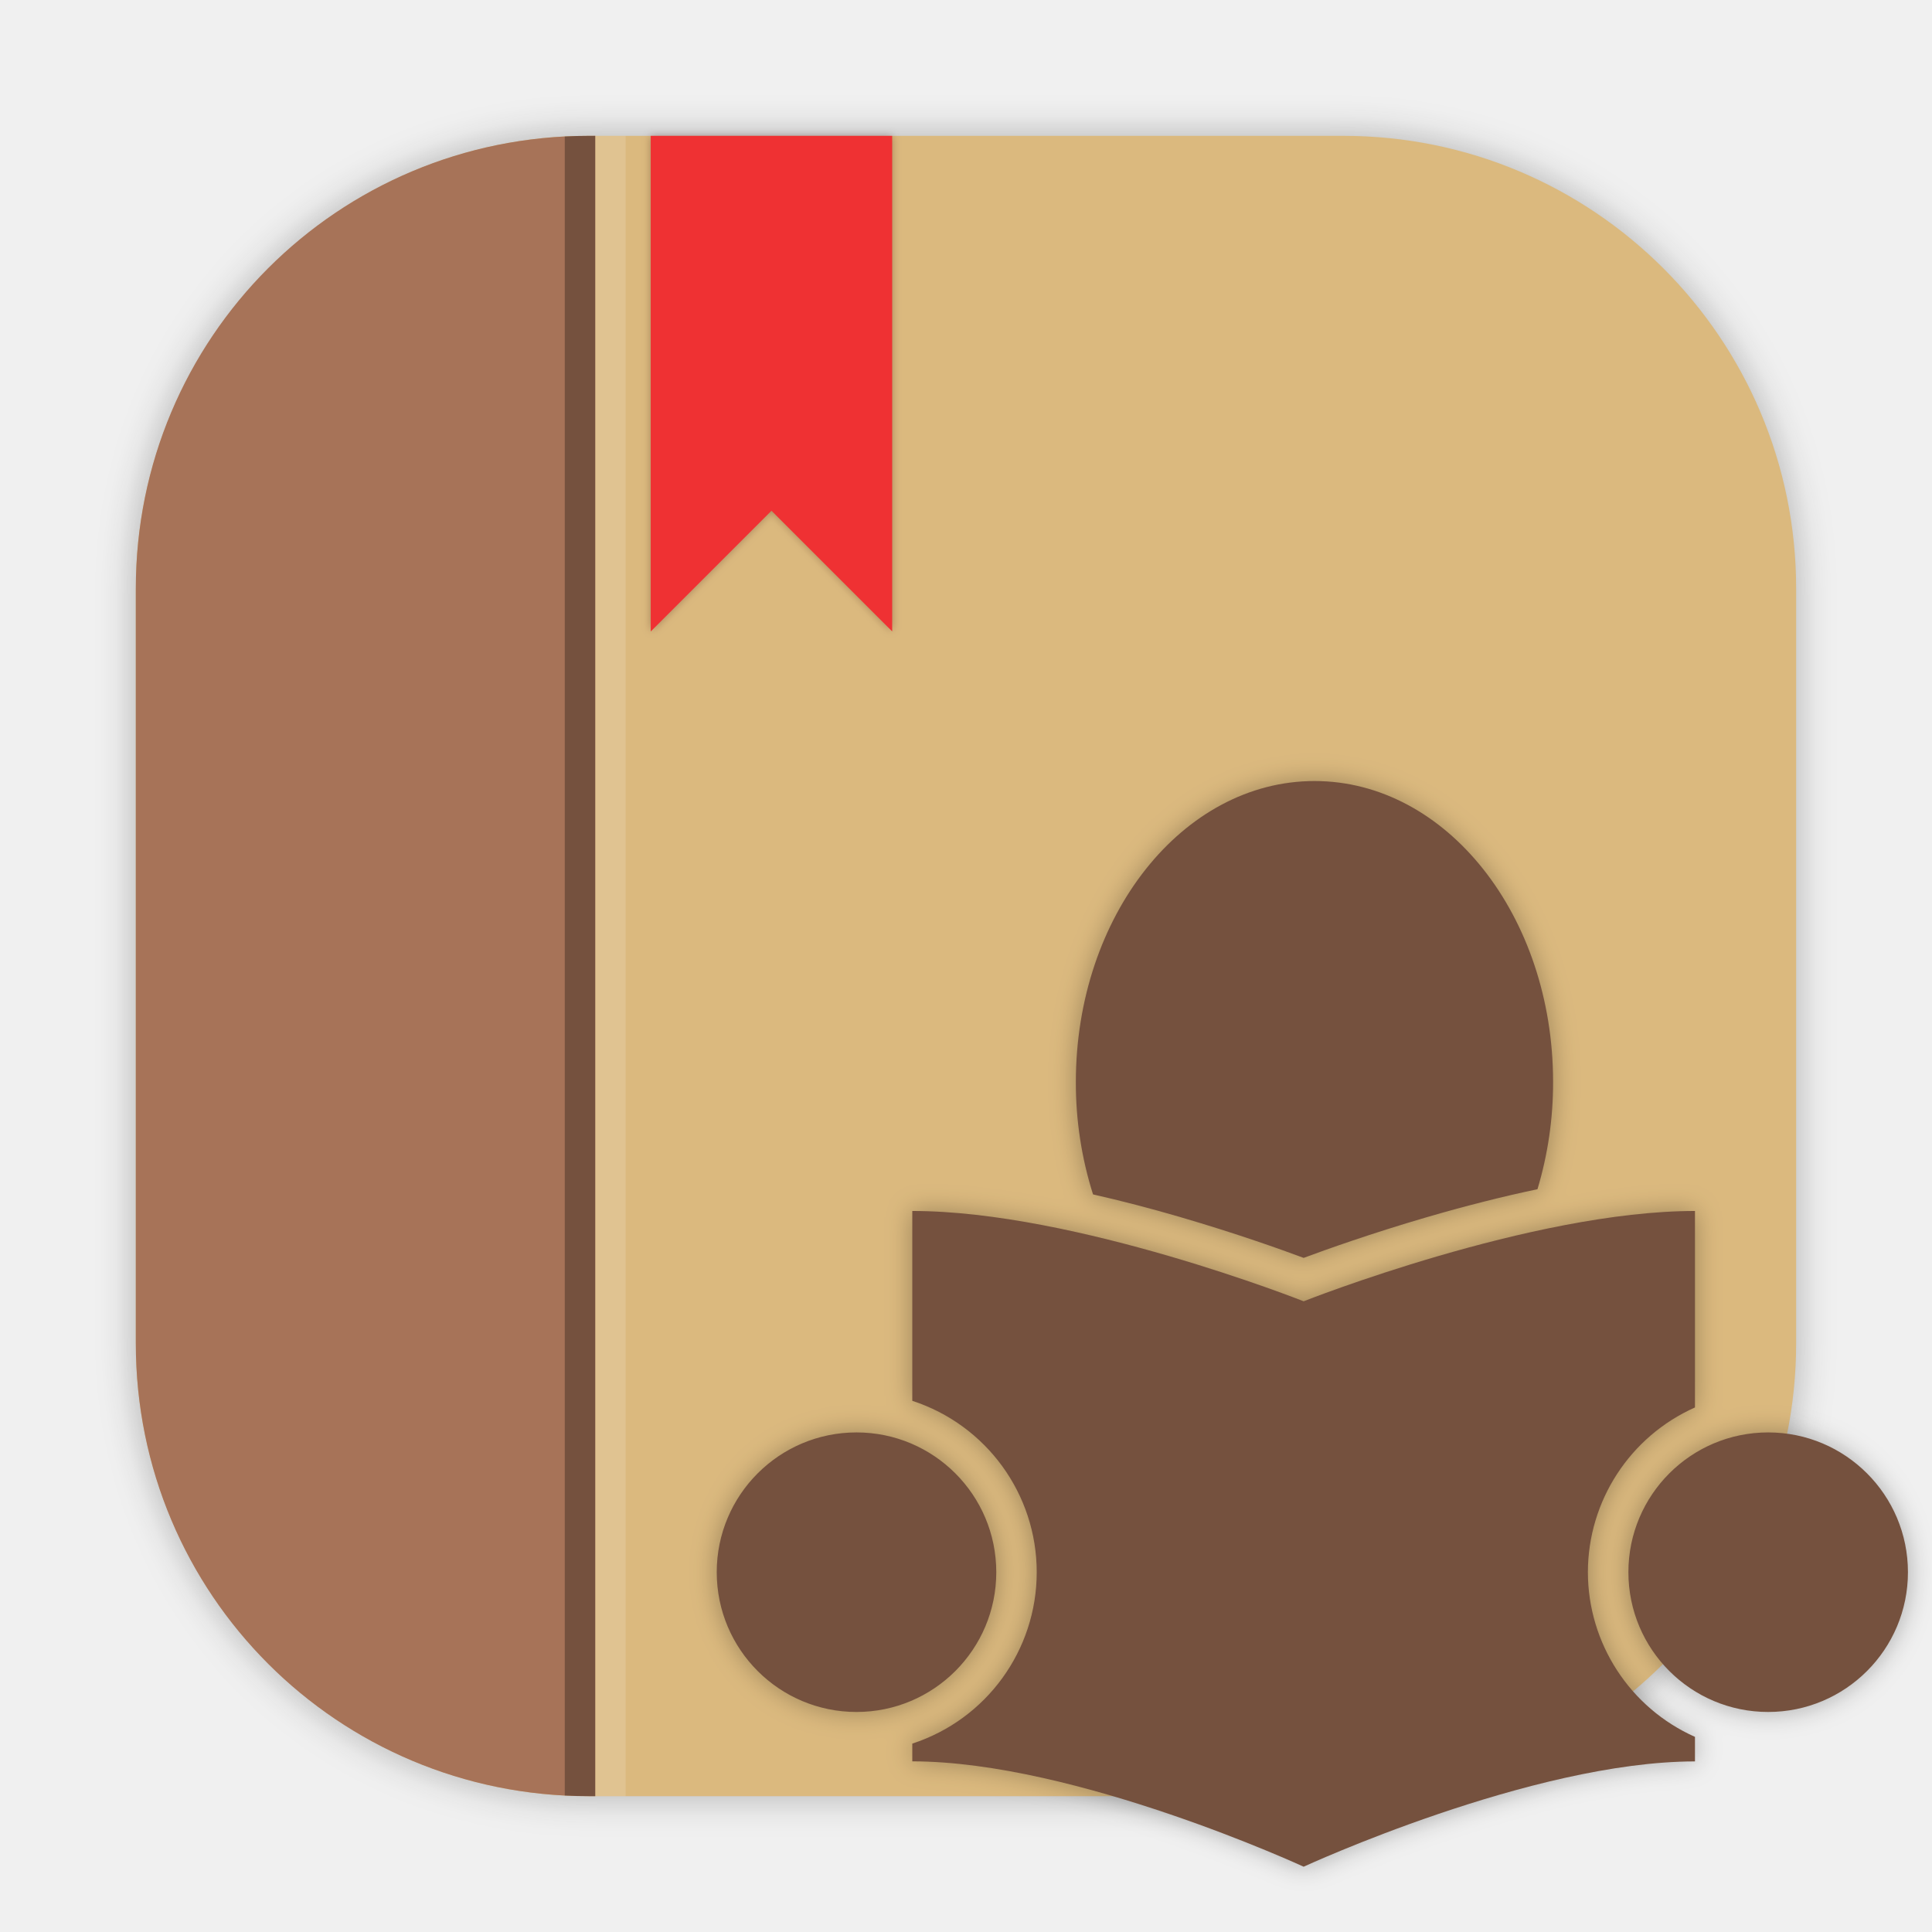
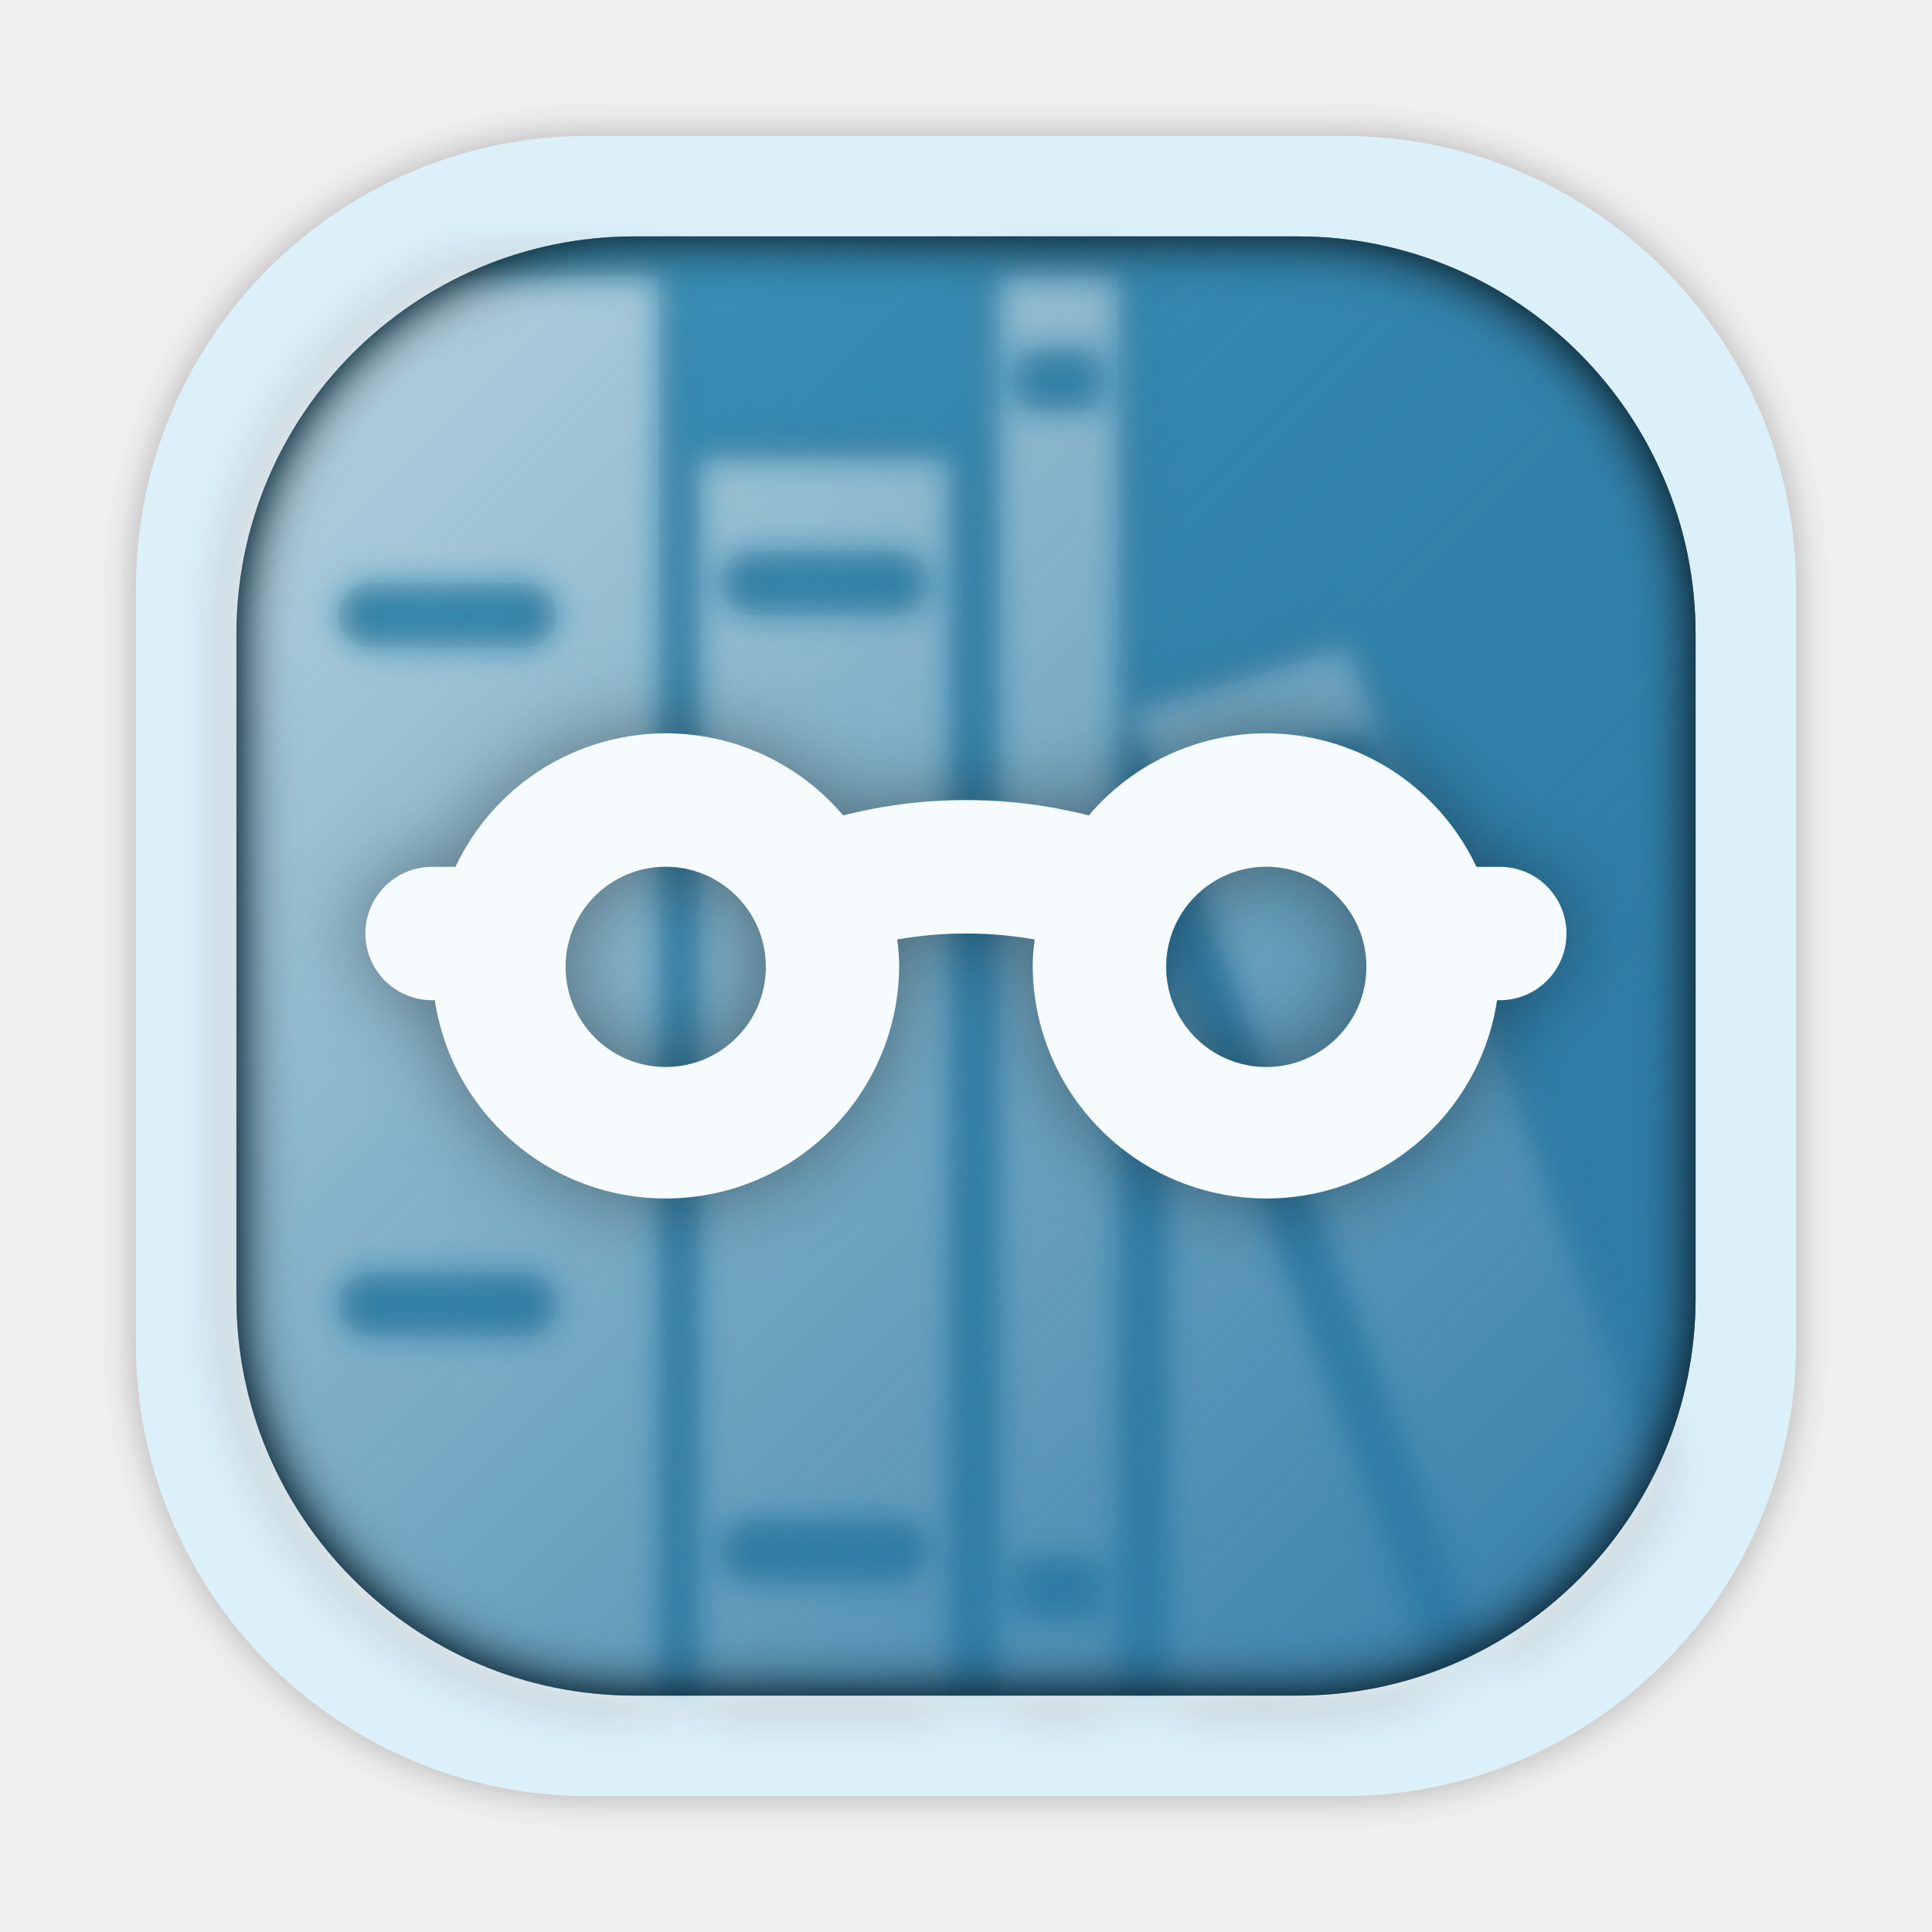
- <svg xmlns="http://www.w3.org/2000/svg" id="svg193" version="1.1" viewBox="0 0 64 64">
-   <defs id="defs45">
-     <style id="style4" type="text/css" />
-     <style id="style6" type="text/css" />
-     <style id="style11" type="text/css" />
-     <style id="style13" type="text/css" />
-     <style id="style15" type="text/css" />
-     <style id="style17" type="text/css" />
-     <style id="style19" type="text/css" />
-     <style id="style21" type="text/css" />
-     <style id="style23" type="text/css" />
-     <style id="style25" type="text/css" />
-     <style id="style27" type="text/css" />
-     <style id="style29" type="text/css" />
-     <style id="style39" type="text/css" />
-     <style id="style41" type="text/css" />
-     <style id="style43" type="text/css" />
+ <svg xmlns="http://www.w3.org/2000/svg" id="svg2602" version="1.1" viewBox="0 0 64 64">
+   <defs id="defs2540">
    <style id="style2528" type="text/css" />
-     <filter id="filter1057-3" x="-.027" y="-.027" width="1.054" height="1.054" color-interpolation-filters="sRGB">
+     <filter id="filter1057" x="-.027" y="-.027" width="1.054" height="1.054" color-interpolation-filters="sRGB">
      <feGaussianBlur id="feGaussianBlur2530" stdDeviation="0.619" />
    </filter>
-     <linearGradient id="linearGradient5706" x1="4.5" x2="59.5" y1="32" y2="32" gradientTransform="translate(-66.3065,-18.31541)" gradientUnits="userSpaceOnUse">
-       <stop id="stop5700" stop-color="#dbb97e" offset="0" />
-       <stop id="stop5702" stop-color="#dbb97e" offset="1" />
+     <filter id="filter9387" x="-.046" y="-.046" width="1.092" height="1.092" color-interpolation-filters="sRGB">
+       <feFlood id="feFlood9377" flood-color="rgb(0,0,0)" result="flood" />
+       <feComposite id="feComposite9379" in="flood" in2="SourceGraphic" operator="out" result="composite1" />
+       <feGaussianBlur id="feGaussianBlur9381" in="composite1" result="blur" stdDeviation="1" />
+       <feOffset id="feOffset9383" dx="2.77556e-17" dy="0" result="offset" />
+       <feComposite id="feComposite9385" in="offset" in2="SourceGraphic" operator="in" result="composite2" />
+     </filter>
+     <linearGradient id="linearGradient14605" x1="-77.167" x2="-28.829" y1="10.583" y2="58.921" gradientTransform="translate(84.99768,-2.751924)" gradientUnits="userSpaceOnUse">
+       <stop id="stop14601" stop-color="#40a1ca" offset="0" />
+       <stop id="stop14599" stop-color="#2e7ba9" offset="1" />
    </linearGradient>
-     <filter id="filter18553" x="-.041" y="-.02" width="1.082" height="1.04" color-interpolation-filters="sRGB">
-       <feGaussianBlur id="feGaussianBlur18555" stdDeviation="0.137" />
-     </filter>
-     <filter id="filter2179" x="-.026" y="-.028" width="1.052" height="1.057" color-interpolation-filters="sRGB">
-       <feGaussianBlur id="feGaussianBlur2181" stdDeviation="0.323" />
-     </filter>
-     <style id="style2528-6" type="text/css" />
+     <filter id="filter1585" x="-.139" y="-.072" width="1.279" height="1.144" color-interpolation-filters="sRGB">
+       <feFlood id="feFlood1575" flood-color="rgb(0,0,0)" flood-opacity=".302" result="flood" />
+       <feComposite id="feComposite1577" in="flood" in2="SourceGraphic" operator="in" result="composite1" />
+       <feGaussianBlur id="feGaussianBlur1579" in="composite1" result="blur" stdDeviation="1" />
+       <feOffset id="feOffset1581" dx="2.77556e-17" dy="0" result="offset" />
+       <feComposite id="feComposite1583" in="offset" in2="SourceGraphic" operator="out" result="composite2" />
+     </filter>
+     <filter id="filter1597" x="-.273" y="-.098" width="1.547" height="1.196" color-interpolation-filters="sRGB">
+       <feFlood id="feFlood1587" flood-color="rgb(0,0,0)" flood-opacity=".302" result="flood" />
+       <feComposite id="feComposite1589" in="flood" in2="SourceGraphic" operator="in" result="composite1" />
+       <feGaussianBlur id="feGaussianBlur1591" in="composite1" result="blur" stdDeviation="1" />
+       <feOffset id="feOffset1593" dx="2.77556e-17" dy="0" result="offset" />
+       <feComposite id="feComposite1595" in="offset" in2="SourceGraphic" operator="out" result="composite2" />
+     </filter>
+     <filter id="filter1609" x="-.614" y="-.051" width="2.229" height="1.102" color-interpolation-filters="sRGB">
+       <feFlood id="feFlood1599" flood-color="rgb(0,0,0)" flood-opacity=".302" result="flood" />
+       <feComposite id="feComposite1601" in="flood" in2="SourceGraphic" operator="in" result="composite1" />
+       <feGaussianBlur id="feGaussianBlur1603" in="composite1" result="blur" stdDeviation="1" />
+       <feOffset id="feOffset1605" dx="2.77556e-17" dy="0" result="offset" />
+       <feComposite id="feComposite1607" in="offset" in2="SourceGraphic" operator="out" result="composite2" />
+     </filter>
+     <filter id="filter1621" x="-.291" y="-.059" width="1.582" height="1.117" color-interpolation-filters="sRGB">
+       <feFlood id="feFlood1611" flood-color="rgb(0,0,0)" flood-opacity=".302" result="flood" />
+       <feComposite id="feComposite1613" in="flood" in2="SourceGraphic" operator="in" result="composite1" />
+       <feGaussianBlur id="feGaussianBlur1615" in="composite1" result="blur" stdDeviation="1" />
+       <feOffset id="feOffset1617" dx="2.77556e-17" dy="0" result="offset" />
+       <feComposite id="feComposite1619" in="offset" in2="SourceGraphic" operator="out" result="composite2" />
+     </filter>
+     <filter id="filter1633" x="-.172" y="-.051" width="1.343" height="1.102" color-interpolation-filters="sRGB">
+       <feFlood id="feFlood1623" flood-color="rgb(0,0,0)" flood-opacity=".302" result="flood" />
+       <feComposite id="feComposite1625" in="flood" in2="SourceGraphic" operator="in" result="composite1" />
+       <feGaussianBlur id="feGaussianBlur1627" in="composite1" result="blur" stdDeviation="1" />
+       <feOffset id="feOffset1629" dx="2.77556e-17" dy="0" result="offset" />
+       <feComposite id="feComposite1631" in="offset" in2="SourceGraphic" operator="out" result="composite2" />
+     </filter>
+     <filter id="filter2061" x="-.027" y="-.027" width="1.054" height="1.054" color-interpolation-filters="sRGB">
+       <feGaussianBlur id="feGaussianBlur2063" stdDeviation="0.529" />
+     </filter>
+     <linearGradient id="linearGradient2126" x1="69.826" x2="118.164" y1="-31.12" y2="17.218" gradientTransform="translate(-61.9949,38.95068)" gradientUnits="userSpaceOnUse">
+       <stop id="stop2120" stop-color="#307c9e" stop-opacity=".3" offset="0" />
+       <stop id="stop2122" stop-color="#2e7ba8" offset="1" />
+     </linearGradient>
+     <filter id="filter12512" x="-.083" y="-.214" width="1.166" height="1.427" color-interpolation-filters="sRGB">
+       <feFlood id="feFlood12502" flood-color="rgb(0,0,0)" flood-opacity=".4" result="flood" />
+       <feComposite id="feComposite12504" in="flood" in2="SourceGraphic" operator="in" result="composite1" />
+       <feGaussianBlur id="feGaussianBlur12506" in="composite1" result="blur" stdDeviation="1" />
+       <feOffset id="feOffset12508" dx="2.77556e-17" dy="0" result="offset" />
+       <feComposite id="feComposite12510" in="offset" in2="SourceGraphic" operator="out" result="composite2" />
+     </filter>
  </defs>
-   <g id="g59" fill="#5e4aa6">
-     <circle id="circle51" cx="-1248.7" cy="-1241.6" r="0" />
-     <circle id="circle53" cx="-1413.1" cy="-1298.3" r="0" />
-     <circle id="circle55" cx="-1223.9" cy="-1350" r="0" />
-     <circle id="circle57" cx="-124.34" cy="-84.463" r="0" fill-rule="evenodd" />
-   </g>
-   <g id="g191" fill="#5e4aa6">
-     <g id="g77" transform="matrix(3.7796 0 0 3.7796 -.10224 .024379)" stroke-width=".265">
-       <circle id="circle69" cx="-330.35" cy="-328.38" r="0" />
-       <circle id="circle71" cx="-312.11" cy="-326.25" r="0" />
-       <circle id="circle73" cx="-306.02" cy="-333.07" r="0" />
-       <circle id="circle75" cx="-308.84" cy="-326.01" r="0" />
-     </g>
-     <g id="g107" transform="matrix(3.7796 0 0 3.7796 73.099 -.0001887)" stroke-width=".265">
-       <g id="g95" transform="translate(-.0272 .0065001)">
-         <circle id="circle79" cx="-330.35" cy="-328.38" r="0" />
-         <circle id="circle81" cx="-312.11" cy="-326.25" r="0" />
-         <circle id="circle83" cx="-306.02" cy="-333.07" r="0" />
-         <circle id="circle85" cx="-308.84" cy="-326.01" r="0" />
-         <circle id="circle87" cx="-330.35" cy="-328.38" r="0" />
-         <circle id="circle89" cx="-312.11" cy="-326.25" r="0" />
-         <circle id="circle91" cx="-306.02" cy="-333.07" r="0" />
-         <circle id="circle93" cx="-308.84" cy="-326.01" r="0" />
-       </g>
-       <g id="g105" transform="translate(-.02705 .0064503)">
-         <circle id="circle97" cx="-330.35" cy="-328.38" r="0" />
-         <circle id="circle99" cx="-312.11" cy="-326.25" r="0" />
-         <circle id="circle101" cx="-306.02" cy="-333.07" r="0" />
-         <circle id="circle103" cx="-308.84" cy="-326.01" r="0" />
-       </g>
-     </g>
-     <g id="g189" transform="translate(135.23)">
-       <circle id="circle109" cx="-1248.7" cy="-1241.6" r="0" />
-       <circle id="circle111" cx="-149.15" cy="23.855" r="0" fill-rule="evenodd" />
-       <circle id="circle113" cx="-1150.9" cy="-1256.6" r="0" />
-       <circle id="circle115" cx="-51.327" cy="8.874" r="0" fill-rule="evenodd" />
-       <g id="g145" transform="matrix(3.7796,0,0,3.7796,167.86,4.61)" stroke-width=".265">
-         <g id="g133" transform="translate(-.0272 .0065001)">
-           <circle id="circle117" cx="-330.35" cy="-328.38" r="0" />
-           <circle id="circle119" cx="-312.11" cy="-326.25" r="0" />
-           <circle id="circle121" cx="-306.02" cy="-333.07" r="0" />
-           <circle id="circle123" cx="-308.84" cy="-326.01" r="0" />
-           <circle id="circle125" cx="-330.35" cy="-328.38" r="0" />
-           <circle id="circle127" cx="-312.11" cy="-326.25" r="0" />
-           <circle id="circle129" cx="-306.02" cy="-333.07" r="0" />
-           <circle id="circle131" cx="-308.84" cy="-326.01" r="0" />
-         </g>
-         <g id="g143" transform="translate(-.02705 .0064503)">
-           <circle id="circle135" cx="-330.35" cy="-328.38" r="0" />
-           <circle id="circle137" cx="-312.11" cy="-326.25" r="0" />
-           <circle id="circle139" cx="-306.02" cy="-333.07" r="0" />
-           <circle id="circle141" cx="-308.84" cy="-326.01" r="0" />
-         </g>
-       </g>
-       <circle id="circle147" cx="-1248.7" cy="-1241.6" r="0" />
-       <circle id="circle149" cx="-149.15" cy="23.855" r="0" fill-rule="evenodd" />
-       <circle id="circle151" cx="-1248.7" cy="-1241.6" r="0" />
-       <circle id="circle153" cx="-149.15" cy="23.855" r="0" fill-rule="evenodd" />
-       <circle id="circle155" cx="-1150.9" cy="-1256.6" r="0" />
-       <circle id="circle157" cx="-51.327" cy="8.874" r="0" fill-rule="evenodd" />
-       <g id="g187" transform="matrix(3.7796,0,0,3.7796,167.86,4.61)" stroke-width=".265">
-         <g id="g175" transform="translate(-.0272 .0065001)">
-           <circle id="circle159" cx="-330.35" cy="-328.38" r="0" />
-           <circle id="circle161" cx="-312.11" cy="-326.25" r="0" />
-           <circle id="circle163" cx="-306.02" cy="-333.07" r="0" />
-           <circle id="circle165" cx="-308.84" cy="-326.01" r="0" />
-           <circle id="circle167" cx="-330.35" cy="-328.38" r="0" />
-           <circle id="circle169" cx="-312.11" cy="-326.25" r="0" />
-           <circle id="circle171" cx="-306.02" cy="-333.07" r="0" />
-           <circle id="circle173" cx="-308.84" cy="-326.01" r="0" />
-         </g>
-         <g id="g185" transform="translate(-.02705 .0064503)">
-           <circle id="circle177" cx="-330.35" cy="-328.38" r="0" />
-           <circle id="circle179" cx="-312.11" cy="-326.25" r="0" />
-           <circle id="circle181" cx="-306.02" cy="-333.07" r="0" />
-           <circle id="circle183" cx="-308.84" cy="-326.01" r="0" />
-         </g>
-       </g>
-     </g>
+   <rect id="rect2542" x="4.5" y="4.5" width="55" height="55" ry="15" fill="#141414" filter="url(#filter1057)" opacity=".3" stroke-linecap="round" stroke-width="2.744" />
+   <g id="g2552" fill="#5e4aa6">
+     <circle id="circle2546" cx="-1248.7" cy="-1241.6" r="0" />
+     <circle id="circle2548" cx="-1059.5" cy="-1293.3" r="0" />
+     <circle id="circle2550" cx="40.034" cy="-27.737" r="0" fill-rule="evenodd" />
  </g>
  <style id="style2560" type="text/css">.st0{opacity:0.15;fill:#45413C;}
	.st1{fill:#FFE500;}
	.st2{fill:#EBCB00;}
	.st3{fill:none;stroke:#45413C;stroke-linecap:round;stroke-linejoin:round;stroke-miterlimit:10;}
	.st4{fill:#FFAA54;}
	.st5{fill:#FF8A14;}
	.st6{fill:#FFB0CA;stroke:#45413C;stroke-linecap:round;stroke-linejoin:round;stroke-miterlimit:10;}
	.st7{fill:#FF87AF;stroke:#45413C;stroke-linecap:round;stroke-linejoin:round;stroke-miterlimit:10;}
	.st8{fill:#FFCC99;}
	.st9{fill:#FFFFFF;}
	.st10{fill:#F0F0F0;}
	.st11{fill:#BF8256;}
	.st12{fill:#915E3A;}
	.st13{fill:#DEA47A;}
	.st14{fill:#F0D5A8;}
	.st15{fill:#DEBB7E;}
	.st16{fill:#F7E5C6;}
	.st17{fill:#FF8A14;stroke:#45413C;stroke-linecap:round;stroke-linejoin:round;stroke-miterlimit:10;}
	.st18{fill:#FFF5E3;}
	.st19{fill:#FFF48C;}
	.st20{fill:#FFFACF;}
	.st21{fill:#FFFCE5;}
	.st22{fill:#FF87AF;}
	.st23{fill:#FFB0CA;}
	.st24{fill:#FFE500;stroke:#45413C;stroke-linecap:round;stroke-linejoin:round;stroke-miterlimit:10;}
	.st25{fill:#9CEB60;stroke:#45413C;stroke-linecap:round;stroke-linejoin:round;stroke-miterlimit:10;}
	.st26{fill:#FFFACF;stroke:#45413C;stroke-linecap:round;stroke-linejoin:round;stroke-miterlimit:10;}
	.st27{fill:#00F5BC;stroke:#45413C;stroke-linecap:round;stroke-linejoin:round;stroke-miterlimit:10;}
	.st28{fill:#BF8256;stroke:#45413C;stroke-linecap:round;stroke-linejoin:round;stroke-miterlimit:10;}
	.st29{fill:#FFE3CF;stroke:#45413C;stroke-linecap:round;stroke-linejoin:round;stroke-miterlimit:10;}
	.st30{fill:#FF6242;}
	.st31{fill:#FF866E;}
	.st32{fill:none;stroke:#E04122;stroke-linecap:round;stroke-linejoin:round;stroke-miterlimit:10;}
	.st33{fill:#FFFEF2;stroke:#45413C;stroke-linecap:round;stroke-linejoin:round;stroke-miterlimit:10;}
	.st34{fill:#FF6242;stroke:#45413C;stroke-linecap:round;stroke-linejoin:round;stroke-miterlimit:10;}
	.st35{fill:#FFA694;}
	.st36{fill:#FFFFFF;stroke:#45413C;stroke-linecap:round;stroke-linejoin:round;stroke-miterlimit:10;}
	.st37{fill:#FFFEF2;}
	.st38{fill:#FF6196;}
	.st39{fill:#B89558;}
	.st40{fill:none;stroke:#915E3A;stroke-linecap:round;stroke-linejoin:round;stroke-miterlimit:10;}
	.st41{fill:#DEBB7E;stroke:#45413C;stroke-linecap:round;stroke-linejoin:round;stroke-miterlimit:10;}
	.st42{fill:#6DD627;stroke:#45413C;stroke-linecap:round;stroke-linejoin:round;stroke-miterlimit:10;}
	.st43{fill:#E5F8FF;}
	.st44{fill:#E8F4FA;}
	.st45{fill:#E8F4FA;stroke:#45413C;stroke-linecap:round;stroke-linejoin:round;stroke-miterlimit:10;}
	.st46{fill:#FFCCDD;}
	.st47{fill:#E5F8FF;stroke:#45413C;stroke-linecap:round;stroke-linejoin:round;stroke-miterlimit:10;}
	.st48{fill:#00B8F0;stroke:#45413C;stroke-linecap:round;stroke-linejoin:round;stroke-miterlimit:10;}
	.st49{fill:#00B8F0;}
	.st50{fill:#4ACFFF;}
	.st51{fill:#E04122;}
	.st52{fill:#E04122;stroke:#45413C;stroke-linecap:round;stroke-linejoin:round;stroke-miterlimit:10;}
	.st53{fill:#87898C;}
	.st54{fill:#BDBEC0;}
	.st55{fill:#656769;}
	.st56{fill:#525252;}
	.st57{fill:#FFF48C;stroke:#45413C;stroke-linecap:round;stroke-linejoin:round;stroke-miterlimit:10;}
	.st58{fill:#6DD627;}
	.st59{fill:#EB6D00;}
	.st60{fill:#46B000;}
	.st61{fill:#80DDFF;}
	.st62{fill:#DAEDF7;}
	.st63{fill:#BF8DF2;stroke:#45413C;stroke-linecap:round;stroke-linejoin:round;stroke-miterlimit:10;}
	.st64{fill:#9F5AE5;stroke:#45413C;stroke-linecap:round;stroke-linejoin:round;stroke-miterlimit:10;}
	.st65{fill:#C8FFA1;}
	.st66{fill:#E4FFD1;}
	.st67{fill:#9CEB60;}
	.st68{fill:#E5FEFF;}
	.st69{fill:#B8ECFF;}
	.st70{fill:#E0E0E0;stroke:#45413C;stroke-linecap:round;stroke-linejoin:round;stroke-miterlimit:10;}
	.st71{fill:#E0E0E0;}
	.st72{fill:none;stroke:#4F4B45;stroke-linejoin:round;stroke-miterlimit:10;}
	.st73{fill:none;stroke:#4F4B45;stroke-linecap:round;stroke-linejoin:round;stroke-miterlimit:10;}
	.st74{fill:#E0366F;stroke:#45413C;stroke-linecap:round;stroke-linejoin:round;stroke-miterlimit:10;}
	.st75{fill:none;stroke:#45413C;stroke-miterlimit:10;}
	.st76{fill:#FF866E;stroke:#45413C;stroke-linecap:round;stroke-linejoin:round;stroke-miterlimit:10;}
	.st77{fill:#45413C;stroke:#45413C;stroke-linecap:round;stroke-linejoin:round;stroke-miterlimit:10;}
	.st78{fill:#9F5AE5;}
	.st79{fill:#803EC2;}
	.st80{fill:#803EC2;stroke:#45413C;stroke-linecap:round;stroke-linejoin:round;stroke-miterlimit:10;}
	.st81{fill:#BF8DF2;}
	.st82{fill:#FFAA54;stroke:#45413C;stroke-linecap:round;stroke-linejoin:round;stroke-miterlimit:10;}
	.st83{fill:none;stroke:#45413C;stroke-linejoin:round;stroke-miterlimit:10;}
	.st84{fill:#FFCCDD;stroke:#45413C;stroke-linecap:round;stroke-linejoin:round;stroke-miterlimit:10;}
	.st85{fill:#FF6196;stroke:#45413C;stroke-linecap:round;stroke-linejoin:round;stroke-miterlimit:10;}
	.st86{fill:#FFE5EE;}
	.st87{fill:#F7E5C6;stroke:#45413C;stroke-linecap:round;stroke-linejoin:round;stroke-miterlimit:10;}
	.st88{fill:#E5FFF9;}
	.st89{fill:none;stroke:#45413C;stroke-width:1.006;stroke-linecap:round;stroke-linejoin:round;stroke-miterlimit:10;}
	.st90{fill:#4AEFF7;}
	.st91{fill:#A6FBFF;}
	.st92{fill:#E5FEFF;stroke:#45413C;stroke-linecap:round;stroke-linejoin:round;stroke-miterlimit:10;}
	.st93{fill:#46B000;stroke:#45413C;stroke-linecap:round;stroke-linejoin:round;stroke-miterlimit:10;}
	.st94{fill:#FFFFFF;stroke:#45413C;stroke-linejoin:round;stroke-miterlimit:10;}
	.st95{fill:#FFFFFF;stroke:#45413C;stroke-miterlimit:10;}
	.st96{fill:#009FD9;}
	.st97{fill:#00DFEB;}
	.st98{fill:#C0DCEB;stroke:#45413C;stroke-linecap:round;stroke-linejoin:round;stroke-miterlimit:10;}
	.st99{fill:#00DFEB;stroke:#45413C;stroke-linecap:round;stroke-linejoin:round;stroke-miterlimit:10;}
	.st100{fill:#FFE5EE;stroke:#45413C;stroke-linecap:round;stroke-linejoin:round;stroke-miterlimit:10;}
	.st101{fill:#8CA4B8;}
	.st102{fill:#ADC4D9;}
	.st103{fill:#656769;stroke:#45413C;stroke-linecap:round;stroke-linejoin:round;stroke-miterlimit:10;}
	.st104{fill:#F0F0F0;stroke:#45413C;stroke-linecap:round;stroke-linejoin:round;stroke-miterlimit:10;}
	.st105{fill:#C0DCEB;}
	.st106{fill:#45413C;}
	.st107{fill:#FFCABF;}
	.st108{fill:#87898C;stroke:#45413C;stroke-linecap:round;stroke-linejoin:round;stroke-miterlimit:10;}
	.st109{fill:#EBCB00;stroke:#45413C;stroke-linecap:round;stroke-linejoin:round;stroke-miterlimit:10;}</style>
-   <g id="g2552" transform="translate(-66.3065,-18.31541)" fill="#5e4aa6">
-     <circle id="circle2546" cx="-1248.7" cy="-1241.6" r="0" />
-     <circle id="circle2548" cx="-1059.5" cy="-1293.3" r="0" />
-     <circle id="circle2550" cx="40.034" cy="-27.737" r="0" fill-rule="evenodd" />
-   </g>
-   <g id="g2600" transform="translate(-66.3065,-18.31541)" fill="#5e4aa6">
+   <g id="g2600" fill="#5e4aa6">
    <circle id="circle2562" cx="-1084.9" cy="-1267.7" r="0" />
    <circle id="circle2564" cx="14.693" cy="-2.183" r="0" fill-rule="evenodd" />
    <circle id="circle2566" cx="-1269.8" cy="-1283" r="0" />
    <circle id="circle2568" cx="-170.22" cy="-17.475" r="0" fill-rule="evenodd" />
    <circle id="circle2570" cx="-1230.6" cy="-1370.4" r="0" />
    <circle id="circle2572" cx="-1122.3" cy="-1430.5" r="0" />
-     <g id="g2586" transform="matrix(3.7796,0,0,3.7796,-16.748,-103.66)" stroke-width=".265">
+     <g id="g2586" transform="matrix(3.7796 0 0 3.7796 -16.748 -103.66)" stroke-width=".265">
      <circle id="circle2574" cx="-330.38" cy="-328.51" r="0" />
      <circle id="circle2576" cx="-301.71" cy="-344.43" r="0" />
      <circle id="circle2578" cx="-259.01" cy="-348.26" r="0" />
      <circle id="circle2580" cx="31.886" cy="-13.442" r="0" fill-rule="evenodd" />
      <circle id="circle2582" cx="-257.29" cy="-350.65" r="0" />
      <circle id="circle2584" cx="33.611" cy="-15.826" r="0" fill-rule="evenodd" />
    </g>
-     <g id="g2594" transform="translate(-186.89,-74.879)">
+     <g id="g2594" transform="translate(-186.89 -74.879)">
      <circle id="circle2588" cx="-1248.7" cy="-1241.6" r="0" />
      <circle id="circle2590" cx="-1140.3" cy="-1301.8" r="0" />
      <circle id="circle2592" cx="-1158.1" cy="-1246" r="0" />
    </g>
    <circle id="circle2596" cx="-1344.2" cy="-1342.6" r="0" />
    <circle id="circle2598" cx="-244.64" cy="-77.062" r="0" fill-rule="evenodd" />
  </g>
-   <g id="g2097" transform="translate(66.3065,18.31541)">
-     <rect id="rect2542" x="-61.807" y="-13.815" width="55" height="55" ry="15" fill="#141414" filter="url(#filter1057-3)" opacity=".3" stroke-linecap="round" stroke-width="2.744" />
-     <rect id="rect2544" x="-61.807" y="-13.815" width="55" height="55" ry="15" fill="url(#linearGradient5706)" stroke-linecap="round" stroke-width="2.744" />
-     <path id="rect3828" d="m-46.807-13.815c-8.31 0-15 6.69-15 15v25c0 8.31 6.69 15 15 15h0.221v-55z" fill="#a77358" />
-     <path id="path18551" d="m-44.75-13.815v16.418l4-4 3.998 3.998v-16.416z" fill="#2a0304" filter="url(#filter18553)" opacity=".3" />
-     <path id="path2558" d="m-44.75-13.815v16.418l4-4 3.998 3.998v-16.416z" fill="#ef3133" />
-     <path id="path13512" d="m-46.59-13.815v55h1.008v-55z" color="#000000" fill="#fff" opacity=".15" />
-     <path id="path13514" d="m-46.807-13.815c-0.266 0-0.529 8e-3 -0.791 0.021v54.957c0.262 0.014 0.525 0.021 0.791 0.021h0.217v-55z" color="#000000" opacity=".3" style="-inkscape-stroke:none" />
-   </g>
-   <path id="path2177" transform="matrix(1.315348,0,0,1.315348,-9.140876,1.763388)" d="m36.685 29.314q-1.156-0.337-2.209-0.574a9.312 9.312 0 0 1-0.433-2.829c0-4.187 2.691-7.581 6.011-7.581s6.008 3.391 6.008 7.579a9.336 9.336 0 0 1-0.393 2.701q-1.309 0.274-2.79 0.705c-1.404 0.41-2.539 0.816-3.099 1.024-0.556-0.209-1.692-0.615-3.096-1.024zm-8.165 5.42a3.52 3.52 0 1 0 3.52 3.519 3.52 3.52 0 0 0-3.52-3.519zm22.96 0a3.52 3.52 0 1 0 3.52 3.519 3.52 3.52 0 0 0-3.519-3.519zm-4.54 3.519a4.546 4.546 0 0 1 2.697-4.148v-4.949c-4.115 0-9.856 2.274-9.856 2.274s-5.74-2.274-9.856-2.274v4.781a4.54 4.54 0 0 1 0 8.633v0.447c4.115 0 9.856 2.653 9.856 2.653s5.743-2.652 9.856-2.652v-0.618a4.546 4.546 0 0 1-2.697-4.148z" filter="url(#filter2179)" opacity=".3" stroke-width=".064" />
-   <path id="path2099" d="m39.113 40.321q-1.521-0.443-2.905-0.755a12.248 12.248 0 0 1-0.569-3.721c0-5.507 3.54-9.972 7.906-9.972s7.903 4.461 7.903 9.969a12.28 12.28 0 0 1-0.517 3.552q-1.722 0.361-3.67 0.928c-1.847 0.539-3.34 1.073-4.076 1.347-0.732-0.274-2.225-0.808-4.072-1.347zm-10.74 7.13a4.63 4.63 0 1 0 4.63 4.629 4.63 4.63 0 0 0-4.63-4.629zm30.2 0a4.63 4.63 0 1 0 4.63 4.629 4.63 4.63 0 0 0-4.629-4.629zm-5.972 4.629a5.98 5.98 0 0 1 3.547-5.456v-6.509c-5.413 0-12.963 2.992-12.963 2.992s-7.55-2.992-12.964-2.992v6.289a5.971 5.971 0 0 1 0 11.355v0.588c5.413 0 12.964 3.49 12.964 3.49s7.554-3.488 12.963-3.488v-0.813a5.98 5.98 0 0 1-3.547-5.456z" fill="#75513e" stroke-width=".084" />
-   <style id="style2560-6" type="text/css">.st0{opacity:0.15;fill:#45413C;}
- 	.st1{fill:#FFE500;}
- 	.st2{fill:#EBCB00;}
- 	.st3{fill:none;stroke:#45413C;stroke-linecap:round;stroke-linejoin:round;stroke-miterlimit:10;}
- 	.st4{fill:#FFAA54;}
- 	.st5{fill:#FF8A14;}
- 	.st6{fill:#FFB0CA;stroke:#45413C;stroke-linecap:round;stroke-linejoin:round;stroke-miterlimit:10;}
- 	.st7{fill:#FF87AF;stroke:#45413C;stroke-linecap:round;stroke-linejoin:round;stroke-miterlimit:10;}
- 	.st8{fill:#FFCC99;}
- 	.st9{fill:#FFFFFF;}
- 	.st10{fill:#F0F0F0;}
- 	.st11{fill:#BF8256;}
- 	.st12{fill:#915E3A;}
- 	.st13{fill:#DEA47A;}
- 	.st14{fill:#F0D5A8;}
- 	.st15{fill:#DEBB7E;}
- 	.st16{fill:#F7E5C6;}
- 	.st17{fill:#FF8A14;stroke:#45413C;stroke-linecap:round;stroke-linejoin:round;stroke-miterlimit:10;}
- 	.st18{fill:#FFF5E3;}
- 	.st19{fill:#FFF48C;}
- 	.st20{fill:#FFFACF;}
- 	.st21{fill:#FFFCE5;}
- 	.st22{fill:#FF87AF;}
- 	.st23{fill:#FFB0CA;}
- 	.st24{fill:#FFE500;stroke:#45413C;stroke-linecap:round;stroke-linejoin:round;stroke-miterlimit:10;}
- 	.st25{fill:#9CEB60;stroke:#45413C;stroke-linecap:round;stroke-linejoin:round;stroke-miterlimit:10;}
- 	.st26{fill:#FFFACF;stroke:#45413C;stroke-linecap:round;stroke-linejoin:round;stroke-miterlimit:10;}
- 	.st27{fill:#00F5BC;stroke:#45413C;stroke-linecap:round;stroke-linejoin:round;stroke-miterlimit:10;}
- 	.st28{fill:#BF8256;stroke:#45413C;stroke-linecap:round;stroke-linejoin:round;stroke-miterlimit:10;}
- 	.st29{fill:#FFE3CF;stroke:#45413C;stroke-linecap:round;stroke-linejoin:round;stroke-miterlimit:10;}
- 	.st30{fill:#FF6242;}
- 	.st31{fill:#FF866E;}
- 	.st32{fill:none;stroke:#E04122;stroke-linecap:round;stroke-linejoin:round;stroke-miterlimit:10;}
- 	.st33{fill:#FFFEF2;stroke:#45413C;stroke-linecap:round;stroke-linejoin:round;stroke-miterlimit:10;}
- 	.st34{fill:#FF6242;stroke:#45413C;stroke-linecap:round;stroke-linejoin:round;stroke-miterlimit:10;}
- 	.st35{fill:#FFA694;}
- 	.st36{fill:#FFFFFF;stroke:#45413C;stroke-linecap:round;stroke-linejoin:round;stroke-miterlimit:10;}
- 	.st37{fill:#FFFEF2;}
- 	.st38{fill:#FF6196;}
- 	.st39{fill:#B89558;}
- 	.st40{fill:none;stroke:#915E3A;stroke-linecap:round;stroke-linejoin:round;stroke-miterlimit:10;}
- 	.st41{fill:#DEBB7E;stroke:#45413C;stroke-linecap:round;stroke-linejoin:round;stroke-miterlimit:10;}
- 	.st42{fill:#6DD627;stroke:#45413C;stroke-linecap:round;stroke-linejoin:round;stroke-miterlimit:10;}
- 	.st43{fill:#E5F8FF;}
- 	.st44{fill:#E8F4FA;}
- 	.st45{fill:#E8F4FA;stroke:#45413C;stroke-linecap:round;stroke-linejoin:round;stroke-miterlimit:10;}
- 	.st46{fill:#FFCCDD;}
- 	.st47{fill:#E5F8FF;stroke:#45413C;stroke-linecap:round;stroke-linejoin:round;stroke-miterlimit:10;}
- 	.st48{fill:#00B8F0;stroke:#45413C;stroke-linecap:round;stroke-linejoin:round;stroke-miterlimit:10;}
- 	.st49{fill:#00B8F0;}
- 	.st50{fill:#4ACFFF;}
- 	.st51{fill:#E04122;}
- 	.st52{fill:#E04122;stroke:#45413C;stroke-linecap:round;stroke-linejoin:round;stroke-miterlimit:10;}
- 	.st53{fill:#87898C;}
- 	.st54{fill:#BDBEC0;}
- 	.st55{fill:#656769;}
- 	.st56{fill:#525252;}
- 	.st57{fill:#FFF48C;stroke:#45413C;stroke-linecap:round;stroke-linejoin:round;stroke-miterlimit:10;}
- 	.st58{fill:#6DD627;}
- 	.st59{fill:#EB6D00;}
- 	.st60{fill:#46B000;}
- 	.st61{fill:#80DDFF;}
- 	.st62{fill:#DAEDF7;}
- 	.st63{fill:#BF8DF2;stroke:#45413C;stroke-linecap:round;stroke-linejoin:round;stroke-miterlimit:10;}
- 	.st64{fill:#9F5AE5;stroke:#45413C;stroke-linecap:round;stroke-linejoin:round;stroke-miterlimit:10;}
- 	.st65{fill:#C8FFA1;}
- 	.st66{fill:#E4FFD1;}
- 	.st67{fill:#9CEB60;}
- 	.st68{fill:#E5FEFF;}
- 	.st69{fill:#B8ECFF;}
- 	.st70{fill:#E0E0E0;stroke:#45413C;stroke-linecap:round;stroke-linejoin:round;stroke-miterlimit:10;}
- 	.st71{fill:#E0E0E0;}
- 	.st72{fill:none;stroke:#4F4B45;stroke-linejoin:round;stroke-miterlimit:10;}
- 	.st73{fill:none;stroke:#4F4B45;stroke-linecap:round;stroke-linejoin:round;stroke-miterlimit:10;}
- 	.st74{fill:#E0366F;stroke:#45413C;stroke-linecap:round;stroke-linejoin:round;stroke-miterlimit:10;}
- 	.st75{fill:none;stroke:#45413C;stroke-miterlimit:10;}
- 	.st76{fill:#FF866E;stroke:#45413C;stroke-linecap:round;stroke-linejoin:round;stroke-miterlimit:10;}
- 	.st77{fill:#45413C;stroke:#45413C;stroke-linecap:round;stroke-linejoin:round;stroke-miterlimit:10;}
- 	.st78{fill:#9F5AE5;}
- 	.st79{fill:#803EC2;}
- 	.st80{fill:#803EC2;stroke:#45413C;stroke-linecap:round;stroke-linejoin:round;stroke-miterlimit:10;}
- 	.st81{fill:#BF8DF2;}
- 	.st82{fill:#FFAA54;stroke:#45413C;stroke-linecap:round;stroke-linejoin:round;stroke-miterlimit:10;}
- 	.st83{fill:none;stroke:#45413C;stroke-linejoin:round;stroke-miterlimit:10;}
- 	.st84{fill:#FFCCDD;stroke:#45413C;stroke-linecap:round;stroke-linejoin:round;stroke-miterlimit:10;}
- 	.st85{fill:#FF6196;stroke:#45413C;stroke-linecap:round;stroke-linejoin:round;stroke-miterlimit:10;}
- 	.st86{fill:#FFE5EE;}
- 	.st87{fill:#F7E5C6;stroke:#45413C;stroke-linecap:round;stroke-linejoin:round;stroke-miterlimit:10;}
- 	.st88{fill:#E5FFF9;}
- 	.st89{fill:none;stroke:#45413C;stroke-width:1.006;stroke-linecap:round;stroke-linejoin:round;stroke-miterlimit:10;}
- 	.st90{fill:#4AEFF7;}
- 	.st91{fill:#A6FBFF;}
- 	.st92{fill:#E5FEFF;stroke:#45413C;stroke-linecap:round;stroke-linejoin:round;stroke-miterlimit:10;}
- 	.st93{fill:#46B000;stroke:#45413C;stroke-linecap:round;stroke-linejoin:round;stroke-miterlimit:10;}
- 	.st94{fill:#FFFFFF;stroke:#45413C;stroke-linejoin:round;stroke-miterlimit:10;}
- 	.st95{fill:#FFFFFF;stroke:#45413C;stroke-miterlimit:10;}
- 	.st96{fill:#009FD9;}
- 	.st97{fill:#00DFEB;}
- 	.st98{fill:#C0DCEB;stroke:#45413C;stroke-linecap:round;stroke-linejoin:round;stroke-miterlimit:10;}
- 	.st99{fill:#00DFEB;stroke:#45413C;stroke-linecap:round;stroke-linejoin:round;stroke-miterlimit:10;}
- 	.st100{fill:#FFE5EE;stroke:#45413C;stroke-linecap:round;stroke-linejoin:round;stroke-miterlimit:10;}
- 	.st101{fill:#8CA4B8;}
- 	.st102{fill:#ADC4D9;}
- 	.st103{fill:#656769;stroke:#45413C;stroke-linecap:round;stroke-linejoin:round;stroke-miterlimit:10;}
- 	.st104{fill:#F0F0F0;stroke:#45413C;stroke-linecap:round;stroke-linejoin:round;stroke-miterlimit:10;}
- 	.st105{fill:#C0DCEB;}
- 	.st106{fill:#45413C;}
- 	.st107{fill:#FFCABF;}
- 	.st108{fill:#87898C;stroke:#45413C;stroke-linecap:round;stroke-linejoin:round;stroke-miterlimit:10;}
- 	.st109{fill:#EBCB00;stroke:#45413C;stroke-linecap:round;stroke-linejoin:round;stroke-miterlimit:10;}</style>
-   <g id="g154" fill="#5e4aa6">
-     <circle id="circle2546-3" cx="-1358.613" cy="-1282.958" r="0" />
-     <circle id="circle2548-6" cx="-1169.413" cy="-1334.658" r="0" />
-     <circle id="circle2550-0" cx="-69.879" cy="-69.095" r="0" fill-rule="evenodd" />
-     <circle id="circle2562-6" cx="-1194.813" cy="-1309.058" r="0" />
-     <circle id="circle2564-1" cx="-95.22" cy="-43.541" r="0" fill-rule="evenodd" />
-     <circle id="circle2566-8" cx="-1379.713" cy="-1324.358" r="0" />
-     <circle id="circle2568-7" cx="-280.133" cy="-58.833" r="0" fill-rule="evenodd" />
-     <circle id="circle2570-9" cx="-1340.513" cy="-1411.758" r="0" />
-     <circle id="circle2572-2" cx="-1232.213" cy="-1471.858" r="0" />
-     <g id="g147" stroke-width="1">
-       <circle id="circle2574-2" cx="-1375.365" cy="-1386.655" r="0" />
-       <circle id="circle2576-3" cx="-1267.004" cy="-1446.826" r="0" />
-       <circle id="circle2578-7" cx="-1105.615" cy="-1461.302" r="0" />
-       <circle id="circle2580-5" cx="-6.145" cy="-195.824" r="0" fill-rule="evenodd" />
-       <circle id="circle2582-9" cx="-1099.114" cy="-1470.335" r="0" />
-       <circle id="circle2584-2" cx=".375" cy="-204.834" r="0" fill-rule="evenodd" />
-     </g>
-     <circle id="circle2588-8" cx="-1545.503" cy="-1357.837" r="0" />
-     <circle id="circle2590-9" cx="-1437.103" cy="-1418.037" r="0" />
-     <circle id="circle2592-7" cx="-1454.903" cy="-1362.237" r="0" />
-     <circle id="circle2596-3" cx="-1454.113" cy="-1383.958" r="0" />
-     <circle id="circle2598-6" cx="-354.553" cy="-118.42" r="0" fill-rule="evenodd" />
+   <rect id="rect2544" x="4.5" y="4.5" width="55" height="55" ry="15" fill="#dcf0f9" stroke-linecap="round" stroke-width="2.744" />
+   <rect id="rect10908" x="7.831" y="7.831" width="48.338" height="48.338" ry="13.183" fill="url(#linearGradient14605)" stroke-linecap="round" stroke-width="2.412" />
+   <g id="g2005" transform="translate(-116.7761,-68.58855)" fill="#f6fbfd">
+     <path id="path960" d="m132.043 77.743c-2e-3 9.29e-4 -5e-3 0.003-7e-3 0.004-0.823 0.399-1.599 0.879-2.315 1.432-0.236 0.183-0.465 0.374-0.688 0.572-9e-3 0.007-0.017 0.016-0.025 0.024-0.624 0.556-1.191 1.171-1.699 1.836-0.073 0.096-0.146 0.192-0.216 0.29-0.124 0.172-0.247 0.346-0.363 0.525-0.128 0.197-0.248 0.399-0.365 0.603-0.105 0.181-0.205 0.365-0.301 0.552-0.117 0.229-0.23 0.459-0.334 0.695-0.061 0.138-0.118 0.277-0.174 0.418-0.094 0.235-0.181 0.474-0.261 0.715-0.041 0.122-0.084 0.243-0.122 0.367-0.106 0.353-0.199 0.713-0.276 1.078-0.02 0.093-0.035 0.189-0.053 0.283-0.057 0.304-0.104 0.613-0.14 0.924-0.017 0.148-0.037 0.295-0.049 0.445-6e-3 0.074-0.011 0.149-0.016 0.223-0.019 0.289-0.031 0.58-0.031 0.873v21.972c0 0.277 0.011 0.554 0.027 0.83 8e-3 0.132 0.019 0.262 0.031 0.392 6e-3 0.066 0.013 0.132 0.02 0.198 0.705 6.63 6.282 11.763 13.105 11.763h0.806v-47.014zm2.126 10.158c0.584 0 1.06 0.487 1.06 1.071-2e-3 0.583-0.476 1.062-1.06 1.062l-5.133-0.004c-0.584 0-1.064-0.477-1.064-1.062 0-0.586 0.479-1.062 1.064-1.062zm0 22.833c0.584 0 1.06 0.487 1.06 1.071-2e-3 0.583-0.476 1.062-1.06 1.062l-5.133-4e-3c-0.584 0-1.064-0.477-1.064-1.062s0.479-1.062 1.064-1.062z" filter="url(#filter1633)" />
+     <path id="path962" d="m139.965 83.807v40.95h8.245v-40.95zm6.578 3.028c0.559 0 1.013 0.487 1.013 1.071-2e-3 0.583-0.455 1.062-1.013 1.062l-4.906-0.004c-0.559 0-1.017-0.477-1.017-1.062s0.458-1.062 1.017-1.062zm0 32.069c0.559 0 1.013 0.487 1.013 1.071-2e-3 0.583-0.455 1.062-1.013 1.062l-4.906-4e-3c-0.559 0-1.017-0.477-1.017-1.062s0.458-1.062 1.017-1.062z" filter="url(#filter1621)" />
+     <path id="path964" d="m149.9 77.743v47.014h3.907v-33.521c-0.071-0.277-0.075-0.565 0-0.839v-12.655zm3.027 2.373c0.244 0 0.443 0.487 0.443 1.071-9.3e-4 0.583-0.199 1.062-0.443 1.062l-2.144-0.004c-0.244 0-0.445-0.477-0.445-1.062 0-0.586 0.201-1.062 0.445-1.062zm0 40.021c0.244 0 0.443 0.487 0.443 1.071-9.3e-4 0.583-0.199 1.062-0.443 1.062l-2.144-4e-3c-0.244 0-0.445-0.477-0.445-1.062 0-0.586 0.201-1.062 0.445-1.062z" filter="url(#filter1609)" />
+     <path id="path966" d="m155.498 100.21v24.548h4.265c1.591 0 3.108-0.292 4.517-0.804z" filter="url(#filter1597)" />
+     <path id="path968" d="m161.418 90.035-7.086 2.181 11.494 31.066c4e-3 -2e-3 7e-3 -4e-3 0.011-6e-3 0.142-0.074 0.282-0.15 0.421-0.229 0.209-0.118 0.412-0.243 0.614-0.372 0.188-0.121 0.374-0.246 0.556-0.376 0.138-0.098 0.273-0.2 0.407-0.303 0.194-0.15 0.384-0.304 0.568-0.465 0.025-0.022 0.049-0.045 0.074-0.067 0.116-0.103 0.232-0.206 0.345-0.312 0.219-0.208 0.429-0.424 0.634-0.646 0.036-0.039 0.072-0.079 0.107-0.118 0.55-0.614 1.045-1.28 1.474-1.99 7e-3 -0.012 0.015-0.023 0.022-0.035 5e-3 -8e-3 0.01-0.017 0.015-0.025 0.173-0.29 0.335-0.587 0.487-0.891zm0.156 2.849c0.434 0.011 0.841 0.314 0.98 0.768 0.169 0.558-0.123 1.149-0.657 1.313l-4.691 1.432c-0.534 0.163-1.112-0.159-1.284-0.719s0.127-1.149 0.661-1.313l4.69-1.442c0.1-0.031 0.201-0.042 0.301-0.04z" filter="url(#filter1585)" />
+   </g>
+   <g id="g2017" transform="translate(-62.105,-18.69278)" fill="#f6fbfd" filter="url(#filter2061)">
+     <path id="path2007" d="m77.372 27.847c-0.002 9.29e-4 -0.005 0.003-0.007 0.004-0.823 0.399-1.599 0.879-2.315 1.432-0.236 0.183-0.465 0.374-0.688 0.572-0.009 0.007-0.017 0.016-0.025 0.024-0.624 0.556-1.191 1.171-1.699 1.836-0.073 0.096-0.146 0.192-0.216 0.29-0.124 0.172-0.247 0.346-0.363 0.525-0.128 0.197-0.248 0.399-0.365 0.603-0.105 0.181-0.205 0.365-0.301 0.552-0.117 0.229-0.23 0.459-0.334 0.695-0.061 0.138-0.118 0.277-0.174 0.418-0.094 0.235-0.181 0.474-0.261 0.715-0.041 0.122-0.084 0.243-0.122 0.367-0.106 0.353-0.199 0.713-0.276 1.078-0.02 0.093-0.035 0.189-0.053 0.283-0.057 0.304-0.104 0.613-0.14 0.924-0.017 0.148-0.037 0.295-0.049 0.445-6e-3 0.074-0.011 0.149-0.016 0.223-0.019 0.289-0.031 0.58-0.031 0.873v21.972c0 0.277 0.011 0.554 0.027 0.83 0.008 0.132 0.019 0.262 0.031 0.392 0.006 0.066 0.014 0.132 0.02 0.198 0.705 6.63 6.282 11.763 13.105 11.763h0.806v-47.014zm2.126 10.158c0.584 0 1.06 0.487 1.06 1.071-0.002 0.583-0.476 1.062-1.06 1.062l-5.133-0.004c-0.584 0-1.064-0.477-1.064-1.062 0-0.586 0.479-1.062 1.064-1.062zm0 22.833c0.584 0 1.06 0.487 1.06 1.071-0.002 0.583-0.476 1.062-1.06 1.062l-5.133-0.004c-0.584 0-1.064-0.477-1.064-1.062 0-0.586 0.479-1.062 1.064-1.062z" />
+     <path id="path2009" d="m85.294 33.911v40.95h8.245v-40.95zm6.578 3.028c0.559 0 1.013 0.487 1.013 1.071-0.002 0.583-0.455 1.062-1.013 1.062l-4.906-0.004c-0.559 0-1.017-0.477-1.017-1.062s0.458-1.062 1.017-1.062zm0 32.069c0.559 0 1.013 0.487 1.013 1.071-0.002 0.583-0.455 1.062-1.013 1.062l-4.906-0.004c-0.559 0-1.017-0.477-1.017-1.062 0-0.586 0.458-1.062 1.017-1.062z" />
+     <path id="path2011" d="m95.229 27.847v47.014h3.907v-33.521c-0.071-0.277-0.075-0.565 0-0.839v-12.655zm3.027 2.373c0.244 0 0.443 0.487 0.443 1.071-9.29e-4 0.583-0.199 1.062-0.443 1.062l-2.144-0.004c-0.244 0-0.445-0.477-0.445-1.062 0-0.586 0.201-1.062 0.445-1.062zm0 40.021c0.244 0 0.443 0.487 0.443 1.071-9.29e-4 0.583-0.199 1.062-0.443 1.062l-2.144-0.004c-0.244 0-0.445-0.477-0.445-1.062 0-0.586 0.201-1.062 0.445-1.062z" />
+     <path id="path2013" d="m100.827 50.314v24.548h4.265c1.591 0 3.108-0.293 4.517-0.804z" />
+     <path id="path2015" d="m106.747 40.139-7.086 2.181 11.494 31.066c4e-3 -0.002 7e-3 -0.004 0.011-0.006 0.142-0.074 0.282-0.15 0.421-0.229 0.209-0.118 0.412-0.243 0.614-0.372 0.188-0.121 0.374-0.246 0.556-0.376 0.138-0.098 0.273-0.2 0.407-0.303 0.194-0.15 0.384-0.304 0.568-0.465 0.025-0.022 0.049-0.045 0.074-0.067 0.116-0.103 0.232-0.206 0.345-0.312 0.219-0.208 0.429-0.424 0.634-0.646 0.036-0.039 0.072-0.078 0.107-0.118 0.55-0.614 1.045-1.28 1.474-1.99 7e-3 -0.012 0.015-0.023 0.022-0.034 5e-3 -0.008 0.01-0.017 0.015-0.025 0.173-0.29 0.335-0.587 0.487-0.891zm0.156 2.849c0.434 0.011 0.841 0.314 0.98 0.768 0.169 0.558-0.123 1.149-0.657 1.313l-4.691 1.432c-0.534 0.163-1.112-0.159-1.284-0.719s0.127-1.149 0.661-1.313l4.69-1.442c0.1-0.031 0.201-0.042 0.301-0.04z" />
+   </g>
+   <rect id="rect9752" x="7.831" y="7.831" width="48.338" height="48.338" ry="13.183" fill="url(#linearGradient2126)" stroke-linecap="round" stroke-width="2.412" />
+   <rect id="rect4204" transform="matrix(.9295775 0 0 .9295775 2.253521 2.253521)" x="6" y="6" width="52" height="52" ry="14.182" fill="#d39641" fill-rule="evenodd" filter="url(#filter9387)" stroke-linecap="round" stroke-width="2.595" />
+   <g id="g13867" transform="matrix(1.372042,0,0,1.372042,-11.90534,-11.90534)" stroke-width="1.611">
+     <path id="path12479" d="m44.889 29.605h-0.564a5.615 5.615 0 0 0-9.361-1.241 12.043 12.043 0 0 0-5.929 0 5.615 5.615 0 0 0-9.361 1.241h-0.564a1.611 1.611 0 0 0 0 3.222h0.064a5.639 5.639 0 0 0 11.213-0.806 4.556 4.556 0 0 0-0.048-0.661 9.57 9.57 0 0 1 3.319 0 4.556 4.556 0 0 0-0.048 0.661 5.639 5.639 0 0 0 11.213 0.806h0.064a1.611 1.611 0 0 0 0-3.222zm-20.139 4.833a2.417 2.417 0 1 1 2.417-2.417 2.417 2.417 0 0 1-2.417 2.417zm14.5 0a2.417 2.417 0 1 1 2.417-2.417 2.417 2.417 0 0 1-2.417 2.417z" fill="#f6fbfd" />
+     <path id="path12488" d="m44.889 29.605h-0.564a5.615 5.615 0 0 0-9.361-1.241 12.043 12.043 0 0 0-5.929 0 5.615 5.615 0 0 0-9.361 1.241h-0.564a1.611 1.611 0 0 0 0 3.222h0.064a5.639 5.639 0 0 0 11.213-0.806 4.556 4.556 0 0 0-0.048-0.661 9.57 9.57 0 0 1 3.319 0 4.556 4.556 0 0 0-0.048 0.661 5.639 5.639 0 0 0 11.213 0.806h0.064a1.611 1.611 0 0 0 0-3.222zm-20.139 4.833a2.417 2.417 0 1 1 2.417-2.417 2.417 2.417 0 0 1-2.417 2.417zm14.5 0a2.417 2.417 0 1 1 2.417-2.417 2.417 2.417 0 0 1-2.417 2.417z" fill="#494c4e" filter="url(#filter12512)" />
  </g>
</svg>
